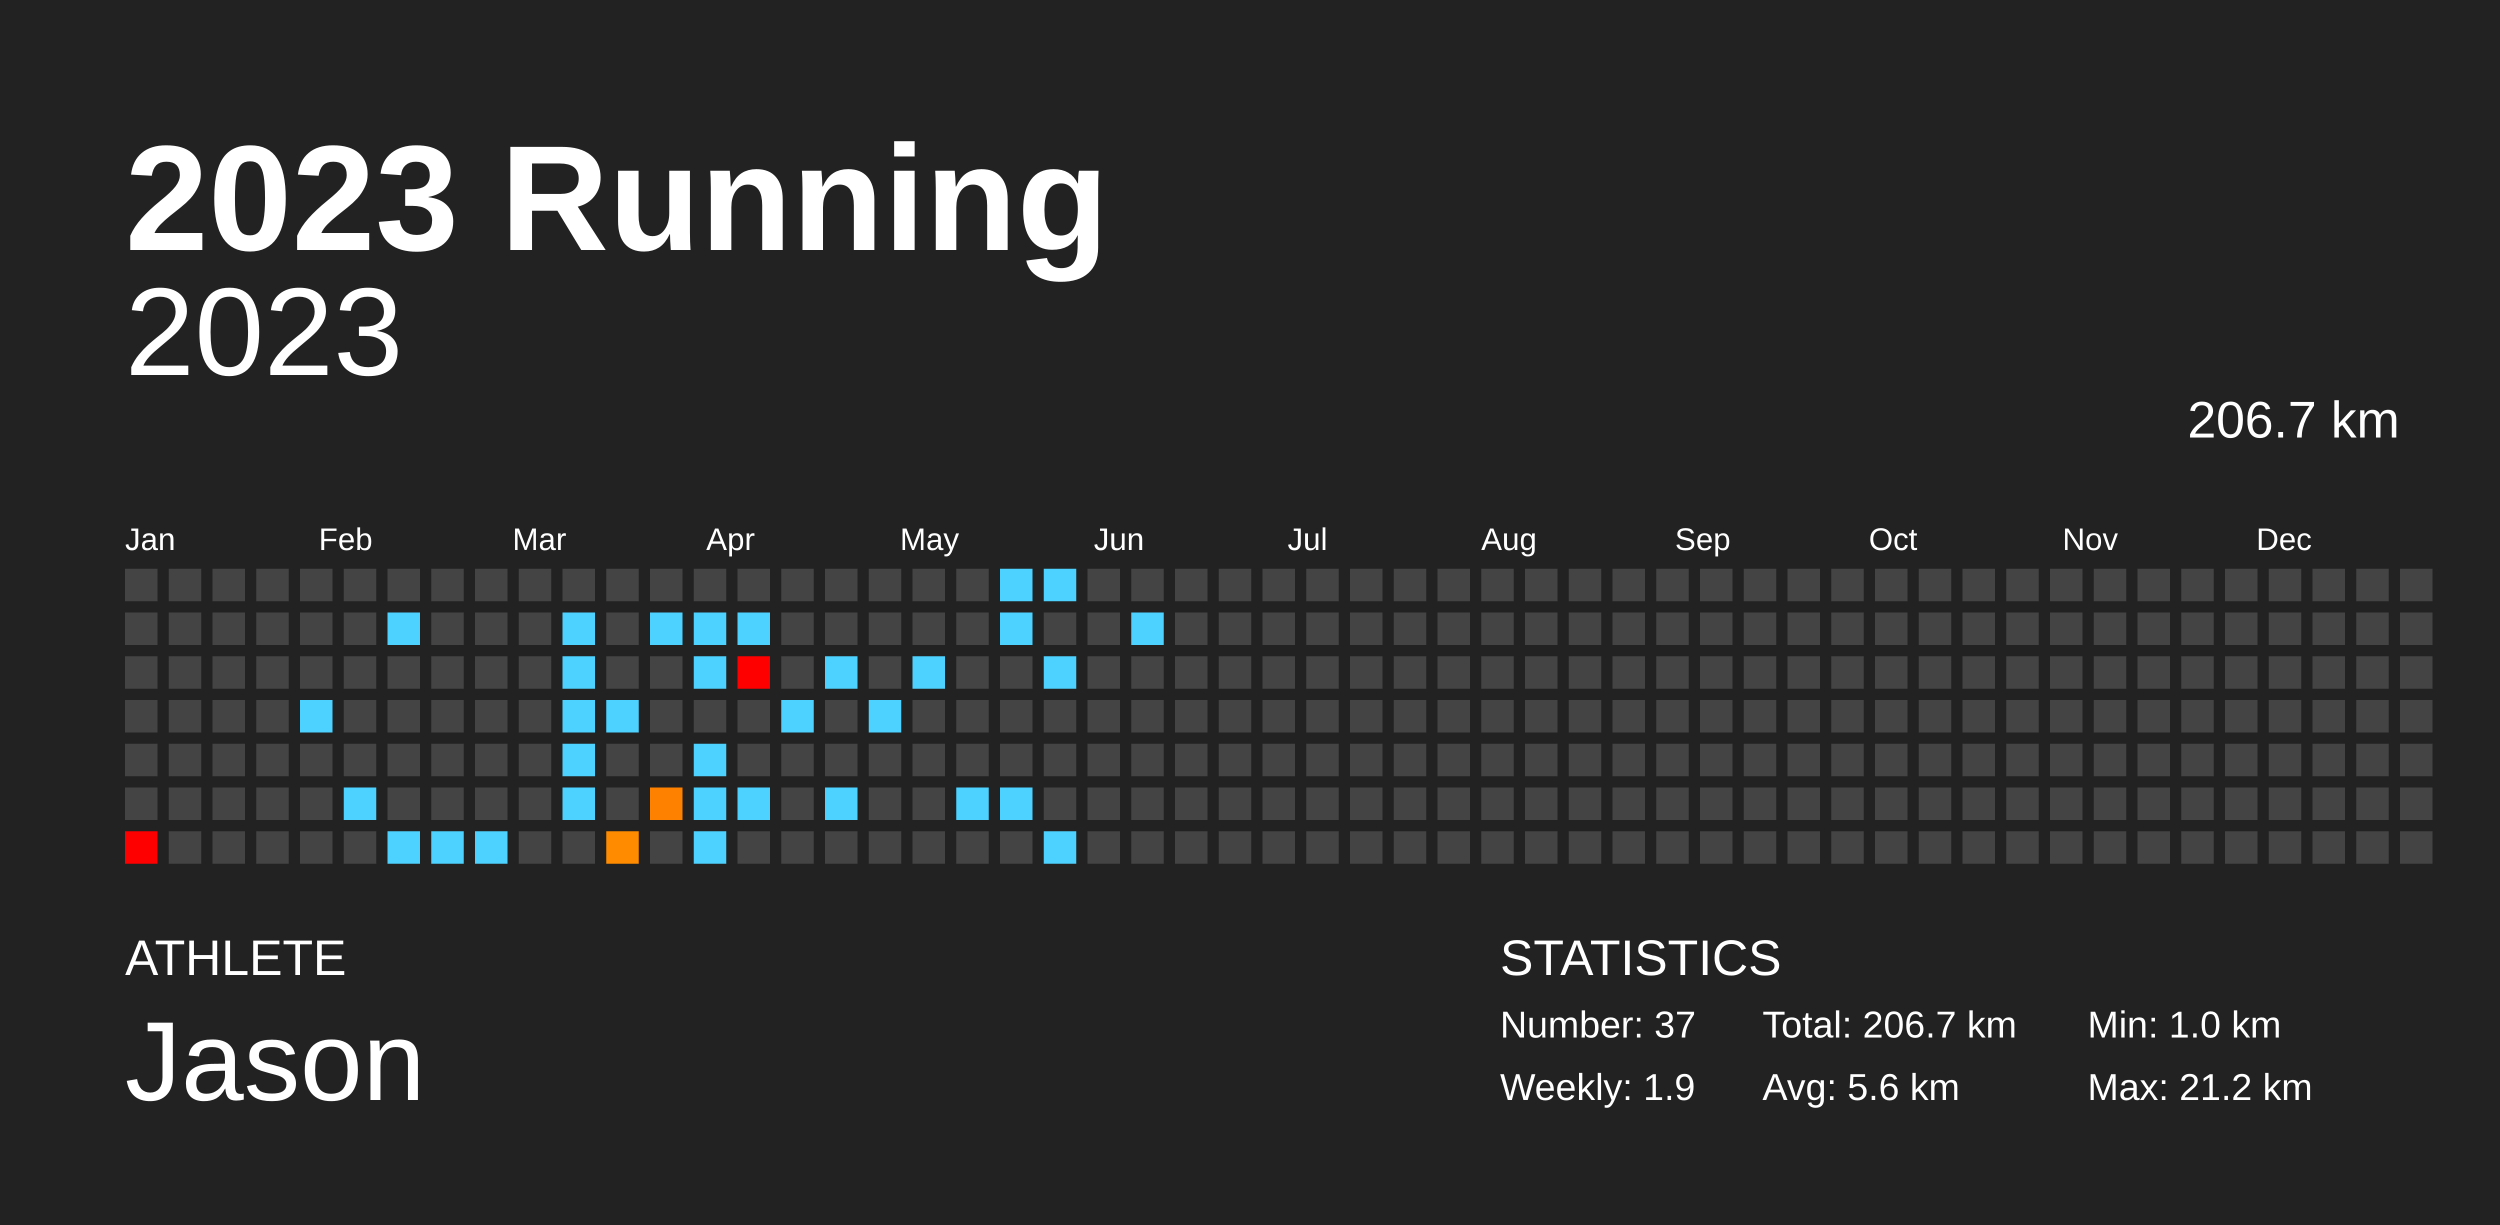
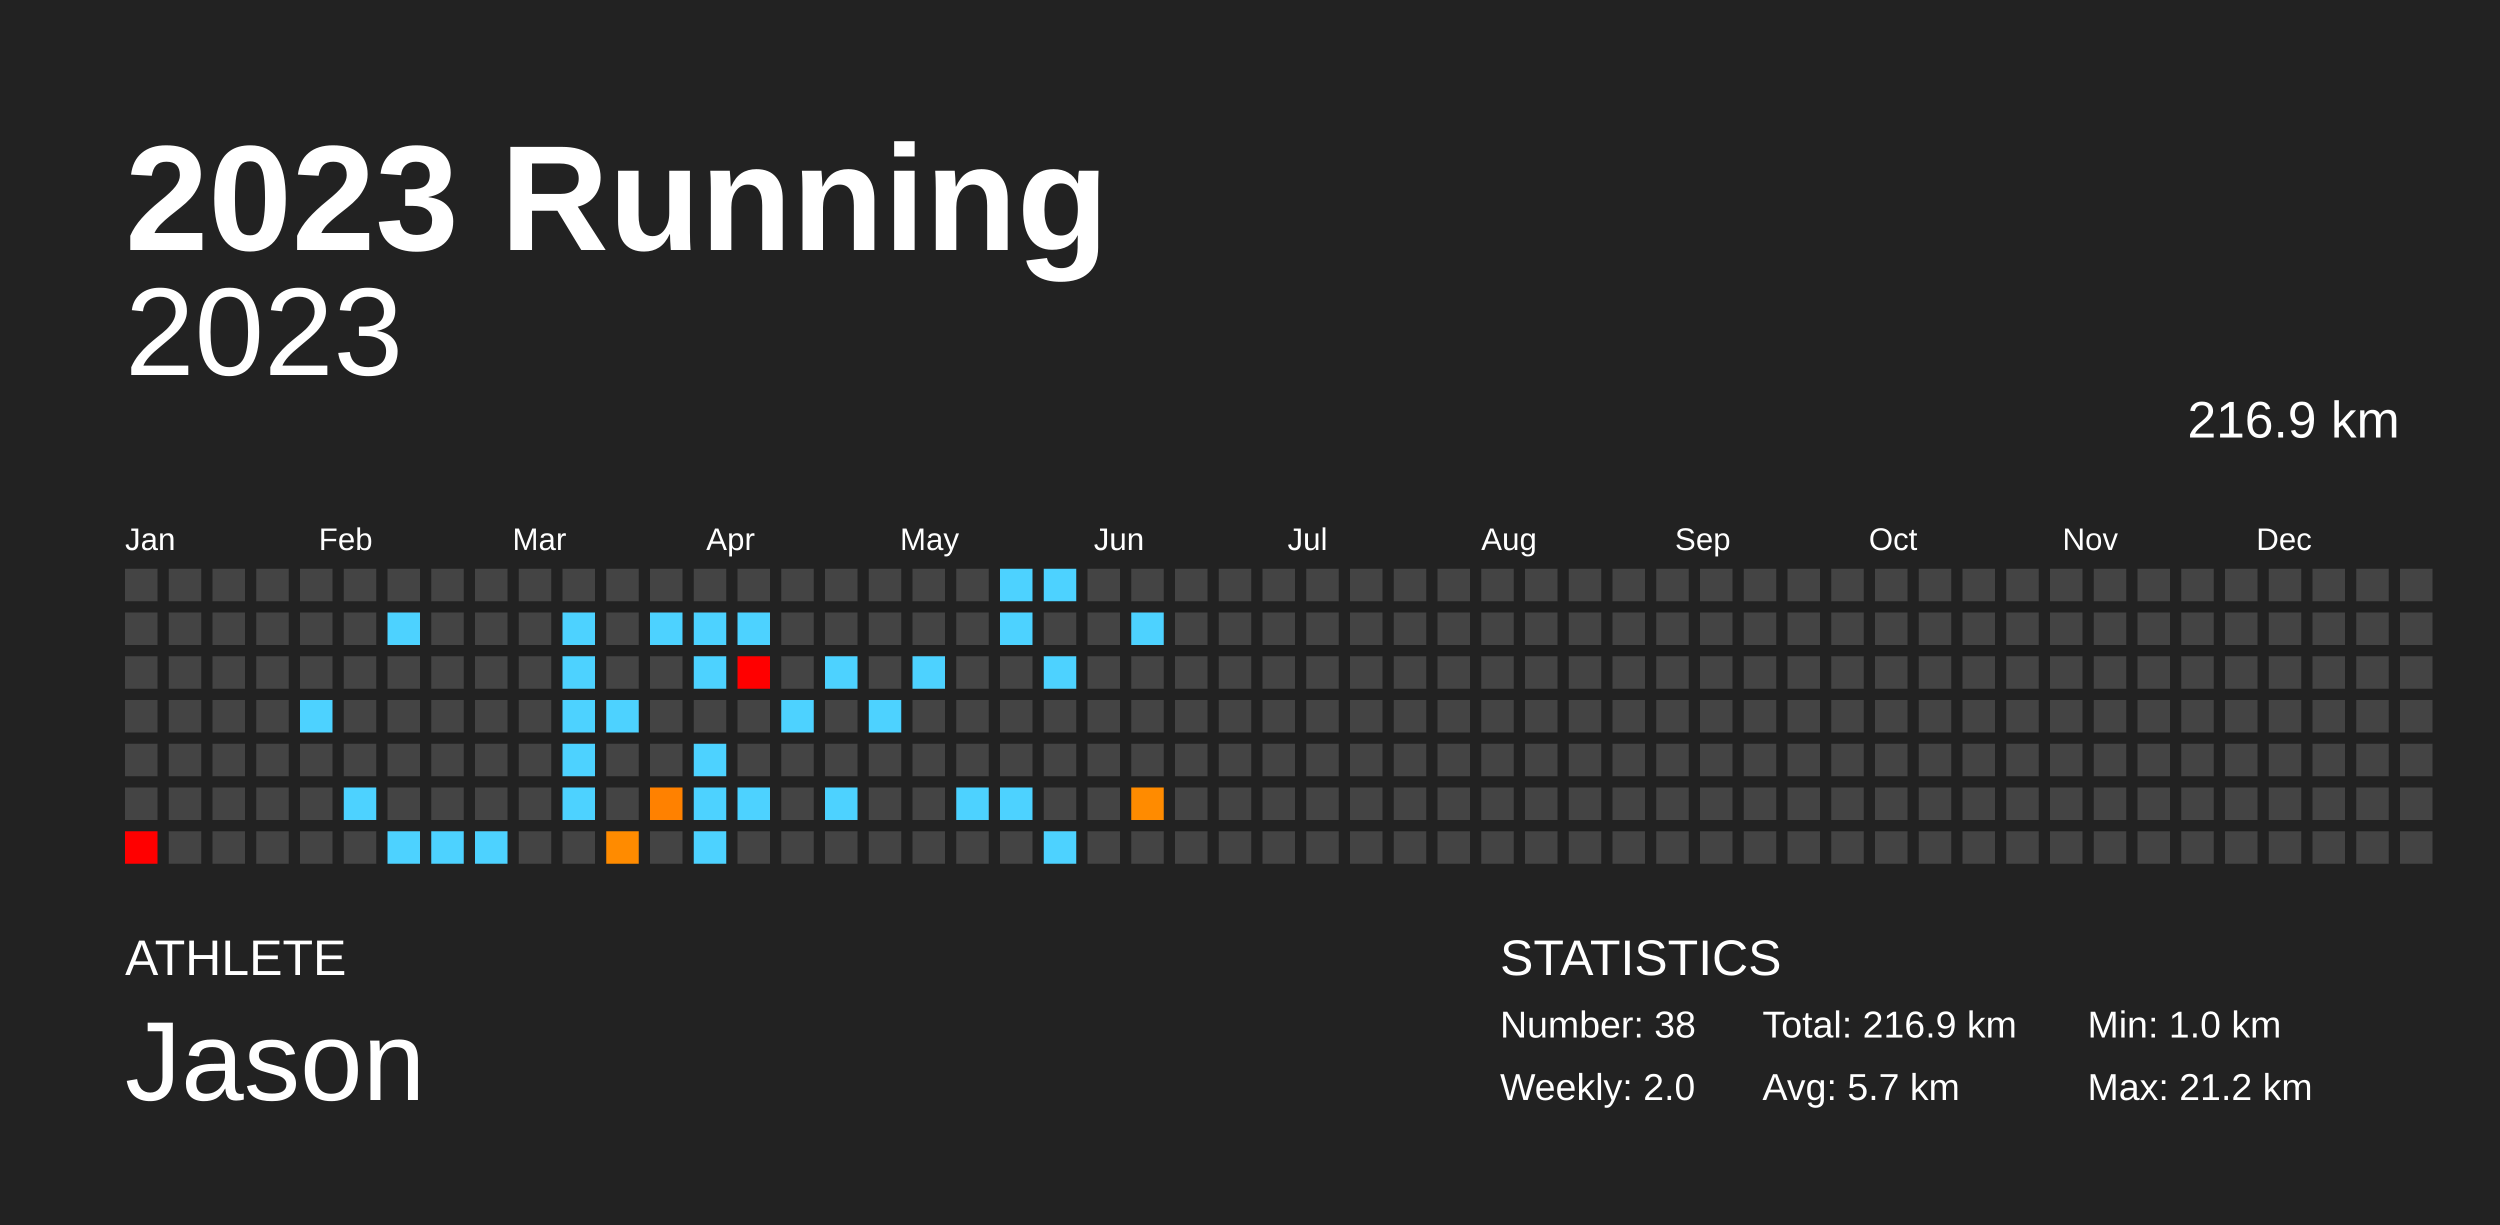
<svg xmlns="http://www.w3.org/2000/svg" baseProfile="full" height="98mm" version="1.1" viewBox="0,0,200,98" width="200mm">
  <defs />
  <rect fill="#222222" height="98" width="200" x="0" y="0" />
  <text fill="#FFFFFF" style="font-size:12px; font-family:Arial; font-weight:bold;" x="10" y="20">2023 Running</text>
  <text fill="#FFFFFF" style="font-size:4px; font-family:Arial" x="10" y="78">ATHLETE</text>
  <text fill="#FFFFFF" style="font-size:9px; font-family:Arial" x="10" y="88">Jason</text>
  <text fill="#FFFFFF" style="font-size:4px; font-family:Arial" x="120" y="78">STATISTICS</text>
-   <text fill="#FFFFFF" style="font-size:3px; font-family:Arial" x="120" y="83">Number: 37</text>
-   <text fill="#FFFFFF" style="font-size:3px; font-family:Arial" x="120" y="88">Weekly: 1.9</text>
-   <text fill="#FFFFFF" style="font-size:3px; font-family:Arial" x="141" y="83">Total: 206.7 km</text>
-   <text fill="#FFFFFF" style="font-size:3px; font-family:Arial" x="141" y="88">Avg: 5.6 km</text>
+   <text fill="#FFFFFF" style="font-size:3px; font-family:Arial" x="120" y="83">Number: 38</text>
+   <text fill="#FFFFFF" style="font-size:3px; font-family:Arial" x="120" y="88">Weekly: 2.0</text>
+   <text fill="#FFFFFF" style="font-size:3px; font-family:Arial" x="141" y="83">Total: 216.9 km</text>
+   <text fill="#FFFFFF" style="font-size:3px; font-family:Arial" x="141" y="88">Avg: 5.7 km</text>
  <text fill="#FFFFFF" style="font-size:3px; font-family:Arial" x="167" y="83">Min: 1.0 km</text>
  <text fill="#FFFFFF" style="font-size:3px; font-family:Arial" x="167" y="88">Max: 21.2 km</text>
  <text alignment-baseline="hanging" fill="#FFFFFF" style="font-size:10.0px; font-family:Arial;" x="10" y="30">2023</text>
-   <text alignment-baseline="hanging" fill="#FFFFFF" style="font-size:4.125px; font-family:Arial;" x="175" y="35">206.7 km</text>
+   <text alignment-baseline="hanging" fill="#FFFFFF" style="font-size:4.125px; font-family:Arial;" x="175" y="35">216.9 km</text>
  <text fill="#FFFFFF" style="font-size:2.5px; font-family:Arial" x="10.0" y="44">Jan</text>
  <text fill="#FFFFFF" style="font-size:2.5px; font-family:Arial" x="25.5" y="44">Feb</text>
  <text fill="#FFFFFF" style="font-size:2.5px; font-family:Arial" x="41.0" y="44">Mar</text>
  <text fill="#FFFFFF" style="font-size:2.5px; font-family:Arial" x="56.5" y="44">Apr</text>
  <text fill="#FFFFFF" style="font-size:2.5px; font-family:Arial" x="72.0" y="44">May</text>
  <text fill="#FFFFFF" style="font-size:2.5px; font-family:Arial" x="87.5" y="44">Jun</text>
  <text fill="#FFFFFF" style="font-size:2.5px; font-family:Arial" x="103.0" y="44">Jul</text>
  <text fill="#FFFFFF" style="font-size:2.5px; font-family:Arial" x="118.5" y="44">Aug</text>
  <text fill="#FFFFFF" style="font-size:2.5px; font-family:Arial" x="134.0" y="44">Sep</text>
  <text fill="#FFFFFF" style="font-size:2.5px; font-family:Arial" x="149.5" y="44">Oct</text>
  <text fill="#FFFFFF" style="font-size:2.5px; font-family:Arial" x="165.0" y="44">Nov</text>
  <text fill="#FFFFFF" style="font-size:2.5px; font-family:Arial" x="180.5" y="44">Dec</text>
  <rect fill="#444444" height="2.6" width="2.6" x="10.0" y="45.5" />
  <rect fill="#444444" height="2.6" width="2.6" x="10.0" y="49.0" />
  <rect fill="#444444" height="2.6" width="2.6" x="10.0" y="52.5" />
  <rect fill="#444444" height="2.6" width="2.6" x="10.0" y="56.0" />
  <rect fill="#444444" height="2.6" width="2.6" x="10.0" y="59.5" />
  <rect fill="#444444" height="2.6" width="2.6" x="10.0" y="63.0" />
  <rect fill="red" height="2.6" width="2.6" x="10.0" y="66.5" />
  <rect fill="#444444" height="2.6" width="2.6" x="13.5" y="45.5" />
  <rect fill="#444444" height="2.6" width="2.6" x="13.5" y="49.0" />
  <rect fill="#444444" height="2.6" width="2.6" x="13.5" y="52.5" />
  <rect fill="#444444" height="2.6" width="2.6" x="13.5" y="56.0" />
  <rect fill="#444444" height="2.6" width="2.6" x="13.5" y="59.5" />
  <rect fill="#444444" height="2.6" width="2.6" x="13.5" y="63.0" />
  <rect fill="#444444" height="2.6" width="2.6" x="13.5" y="66.5" />
  <rect fill="#444444" height="2.6" width="2.6" x="17.0" y="45.5" />
  <rect fill="#444444" height="2.6" width="2.6" x="17.0" y="49.0" />
  <rect fill="#444444" height="2.6" width="2.6" x="17.0" y="52.5" />
  <rect fill="#444444" height="2.6" width="2.6" x="17.0" y="56.0" />
  <rect fill="#444444" height="2.6" width="2.6" x="17.0" y="59.5" />
  <rect fill="#444444" height="2.6" width="2.6" x="17.0" y="63.0" />
  <rect fill="#444444" height="2.6" width="2.6" x="17.0" y="66.5" />
  <rect fill="#444444" height="2.6" width="2.6" x="20.5" y="45.5" />
  <rect fill="#444444" height="2.6" width="2.6" x="20.5" y="49.0" />
  <rect fill="#444444" height="2.6" width="2.6" x="20.5" y="52.5" />
  <rect fill="#444444" height="2.6" width="2.6" x="20.5" y="56.0" />
  <rect fill="#444444" height="2.6" width="2.6" x="20.5" y="59.5" />
  <rect fill="#444444" height="2.6" width="2.6" x="20.5" y="63.0" />
  <rect fill="#444444" height="2.6" width="2.6" x="20.5" y="66.5" />
  <rect fill="#444444" height="2.6" width="2.6" x="24.0" y="45.5" />
  <rect fill="#444444" height="2.6" width="2.6" x="24.0" y="49.0" />
  <rect fill="#444444" height="2.6" width="2.6" x="24.0" y="52.5" />
  <rect fill="#4dd2ff" height="2.6" width="2.6" x="24.0" y="56.0" />
  <rect fill="#444444" height="2.6" width="2.6" x="24.0" y="59.5" />
  <rect fill="#444444" height="2.6" width="2.6" x="24.0" y="63.0" />
  <rect fill="#444444" height="2.6" width="2.6" x="24.0" y="66.5" />
  <rect fill="#444444" height="2.6" width="2.6" x="27.5" y="45.5" />
  <rect fill="#444444" height="2.6" width="2.6" x="27.5" y="49.0" />
  <rect fill="#444444" height="2.6" width="2.6" x="27.5" y="52.5" />
  <rect fill="#444444" height="2.6" width="2.6" x="27.5" y="56.0" />
  <rect fill="#444444" height="2.6" width="2.6" x="27.5" y="59.5" />
  <rect fill="#4dd2ff" height="2.6" width="2.6" x="27.5" y="63.0" />
  <rect fill="#444444" height="2.6" width="2.6" x="27.5" y="66.5" />
  <rect fill="#444444" height="2.6" width="2.6" x="31.0" y="45.5" />
  <rect fill="#4dd2ff" height="2.6" width="2.6" x="31.0" y="49.0" />
  <rect fill="#444444" height="2.6" width="2.6" x="31.0" y="52.5" />
  <rect fill="#444444" height="2.6" width="2.6" x="31.0" y="56.0" />
  <rect fill="#444444" height="2.6" width="2.6" x="31.0" y="59.5" />
  <rect fill="#444444" height="2.6" width="2.6" x="31.0" y="63.0" />
  <rect fill="#4dd2ff" height="2.6" width="2.6" x="31.0" y="66.5" />
  <rect fill="#444444" height="2.6" width="2.6" x="34.5" y="45.5" />
  <rect fill="#444444" height="2.6" width="2.6" x="34.5" y="49.0" />
  <rect fill="#444444" height="2.6" width="2.6" x="34.5" y="52.5" />
  <rect fill="#444444" height="2.6" width="2.6" x="34.5" y="56.0" />
  <rect fill="#444444" height="2.6" width="2.6" x="34.5" y="59.5" />
  <rect fill="#444444" height="2.6" width="2.6" x="34.5" y="63.0" />
  <rect fill="#4dd2ff" height="2.6" width="2.6" x="34.5" y="66.5" />
  <rect fill="#444444" height="2.6" width="2.6" x="38.0" y="45.5" />
  <rect fill="#444444" height="2.6" width="2.6" x="38.0" y="49.0" />
  <rect fill="#444444" height="2.6" width="2.6" x="38.0" y="52.5" />
  <rect fill="#444444" height="2.6" width="2.6" x="38.0" y="56.0" />
  <rect fill="#444444" height="2.6" width="2.6" x="38.0" y="59.5" />
  <rect fill="#444444" height="2.6" width="2.6" x="38.0" y="63.0" />
  <rect fill="#4dd2ff" height="2.6" width="2.6" x="38.0" y="66.5" />
  <rect fill="#444444" height="2.6" width="2.6" x="41.5" y="45.5" />
  <rect fill="#444444" height="2.6" width="2.6" x="41.5" y="49.0" />
  <rect fill="#444444" height="2.6" width="2.6" x="41.5" y="52.5" />
  <rect fill="#444444" height="2.6" width="2.6" x="41.5" y="56.0" />
  <rect fill="#444444" height="2.6" width="2.6" x="41.5" y="59.5" />
  <rect fill="#444444" height="2.6" width="2.6" x="41.5" y="63.0" />
  <rect fill="#444444" height="2.6" width="2.6" x="41.5" y="66.5" />
  <rect fill="#444444" height="2.6" width="2.6" x="45.0" y="45.5" />
  <rect fill="#4dd2ff" height="2.6" width="2.6" x="45.0" y="49.0" />
  <rect fill="#4dd2ff" height="2.6" width="2.6" x="45.0" y="52.5" />
  <rect fill="#4dd2ff" height="2.6" width="2.6" x="45.0" y="56.0" />
  <rect fill="#4dd2ff" height="2.6" width="2.6" x="45.0" y="59.5" />
  <rect fill="#4dd2ff" height="2.6" width="2.6" x="45.0" y="63.0" />
  <rect fill="#444444" height="2.6" width="2.6" x="45.0" y="66.5" />
  <rect fill="#444444" height="2.6" width="2.6" x="48.5" y="45.5" />
  <rect fill="#444444" height="2.6" width="2.6" x="48.5" y="49.0" />
  <rect fill="#444444" height="2.6" width="2.6" x="48.5" y="52.5" />
  <rect fill="#4dd2ff" height="2.6" width="2.6" x="48.5" y="56.0" />
  <rect fill="#444444" height="2.6" width="2.6" x="48.5" y="59.5" />
  <rect fill="#444444" height="2.6" width="2.6" x="48.5" y="63.0" />
  <rect fill="#ff8b00" height="2.6" width="2.6" x="48.5" y="66.5" />
  <rect fill="#444444" height="2.6" width="2.6" x="52.0" y="45.5" />
  <rect fill="#4dd2ff" height="2.6" width="2.6" x="52.0" y="49.0" />
  <rect fill="#444444" height="2.6" width="2.6" x="52.0" y="52.5" />
  <rect fill="#444444" height="2.6" width="2.6" x="52.0" y="56.0" />
  <rect fill="#444444" height="2.6" width="2.6" x="52.0" y="59.5" />
  <rect fill="#ff8100" height="2.6" width="2.6" x="52.0" y="63.0" />
  <rect fill="#444444" height="2.6" width="2.6" x="52.0" y="66.5" />
  <rect fill="#444444" height="2.6" width="2.6" x="55.5" y="45.5" />
  <rect fill="#4dd2ff" height="2.6" width="2.6" x="55.5" y="49.0" />
  <rect fill="#4dd2ff" height="2.6" width="2.6" x="55.5" y="52.5" />
  <rect fill="#444444" height="2.6" width="2.6" x="55.5" y="56.0" />
  <rect fill="#4dd2ff" height="2.6" width="2.6" x="55.5" y="59.5" />
  <rect fill="#4dd2ff" height="2.6" width="2.6" x="55.5" y="63.0" />
  <rect fill="#4dd2ff" height="2.6" width="2.6" x="55.5" y="66.5" />
  <rect fill="#444444" height="2.6" width="2.6" x="59.0" y="45.5" />
  <rect fill="#4dd2ff" height="2.6" width="2.6" x="59.0" y="49.0" />
  <rect fill="red" height="2.6" width="2.6" x="59.0" y="52.5" />
  <rect fill="#444444" height="2.6" width="2.6" x="59.0" y="56.0" />
  <rect fill="#444444" height="2.6" width="2.6" x="59.0" y="59.5" />
  <rect fill="#4dd2ff" height="2.6" width="2.6" x="59.0" y="63.0" />
  <rect fill="#444444" height="2.6" width="2.6" x="59.0" y="66.5" />
  <rect fill="#444444" height="2.6" width="2.6" x="62.5" y="45.5" />
  <rect fill="#444444" height="2.6" width="2.6" x="62.5" y="49.0" />
  <rect fill="#444444" height="2.6" width="2.6" x="62.5" y="52.5" />
  <rect fill="#4dd2ff" height="2.6" width="2.6" x="62.5" y="56.0" />
  <rect fill="#444444" height="2.6" width="2.6" x="62.5" y="59.5" />
  <rect fill="#444444" height="2.6" width="2.6" x="62.5" y="63.0" />
  <rect fill="#444444" height="2.6" width="2.6" x="62.5" y="66.5" />
  <rect fill="#444444" height="2.6" width="2.6" x="66.0" y="45.5" />
  <rect fill="#444444" height="2.6" width="2.6" x="66.0" y="49.0" />
  <rect fill="#4dd2ff" height="2.6" width="2.6" x="66.0" y="52.5" />
  <rect fill="#444444" height="2.6" width="2.6" x="66.0" y="56.0" />
  <rect fill="#444444" height="2.6" width="2.6" x="66.0" y="59.5" />
  <rect fill="#4dd2ff" height="2.6" width="2.6" x="66.0" y="63.0" />
  <rect fill="#444444" height="2.6" width="2.6" x="66.0" y="66.5" />
  <rect fill="#444444" height="2.6" width="2.6" x="69.5" y="45.5" />
  <rect fill="#444444" height="2.6" width="2.6" x="69.5" y="49.0" />
  <rect fill="#444444" height="2.6" width="2.6" x="69.5" y="52.5" />
  <rect fill="#4dd2ff" height="2.6" width="2.6" x="69.5" y="56.0" />
  <rect fill="#444444" height="2.6" width="2.6" x="69.5" y="59.5" />
  <rect fill="#444444" height="2.6" width="2.6" x="69.5" y="63.0" />
  <rect fill="#444444" height="2.6" width="2.6" x="69.5" y="66.5" />
  <rect fill="#444444" height="2.6" width="2.6" x="73.0" y="45.5" />
  <rect fill="#444444" height="2.6" width="2.6" x="73.0" y="49.0" />
  <rect fill="#4dd2ff" height="2.6" width="2.6" x="73.0" y="52.5" />
  <rect fill="#444444" height="2.6" width="2.6" x="73.0" y="56.0" />
  <rect fill="#444444" height="2.6" width="2.6" x="73.0" y="59.5" />
  <rect fill="#444444" height="2.6" width="2.6" x="73.0" y="63.0" />
  <rect fill="#444444" height="2.6" width="2.6" x="73.0" y="66.5" />
  <rect fill="#444444" height="2.6" width="2.6" x="76.5" y="45.5" />
  <rect fill="#444444" height="2.6" width="2.6" x="76.5" y="49.0" />
  <rect fill="#444444" height="2.6" width="2.6" x="76.5" y="52.5" />
  <rect fill="#444444" height="2.6" width="2.6" x="76.5" y="56.0" />
  <rect fill="#444444" height="2.6" width="2.6" x="76.5" y="59.5" />
  <rect fill="#4dd2ff" height="2.6" width="2.6" x="76.5" y="63.0" />
  <rect fill="#444444" height="2.6" width="2.6" x="76.5" y="66.5" />
  <rect fill="#4dd2ff" height="2.6" width="2.6" x="80.0" y="45.5" />
  <rect fill="#4dd2ff" height="2.6" width="2.6" x="80.0" y="49.0" />
  <rect fill="#444444" height="2.6" width="2.6" x="80.0" y="52.5" />
  <rect fill="#444444" height="2.6" width="2.6" x="80.0" y="56.0" />
  <rect fill="#444444" height="2.6" width="2.6" x="80.0" y="59.5" />
  <rect fill="#4dd2ff" height="2.6" width="2.6" x="80.0" y="63.0" />
  <rect fill="#444444" height="2.6" width="2.6" x="80.0" y="66.5" />
  <rect fill="#4dd2ff" height="2.6" width="2.6" x="83.5" y="45.5" />
  <rect fill="#444444" height="2.6" width="2.6" x="83.5" y="49.0" />
  <rect fill="#4dd2ff" height="2.6" width="2.6" x="83.5" y="52.5" />
  <rect fill="#444444" height="2.6" width="2.6" x="83.5" y="56.0" />
  <rect fill="#444444" height="2.6" width="2.6" x="83.5" y="59.5" />
  <rect fill="#444444" height="2.6" width="2.6" x="83.5" y="63.0" />
  <rect fill="#4dd2ff" height="2.6" width="2.6" x="83.5" y="66.5" />
  <rect fill="#444444" height="2.6" width="2.6" x="87.0" y="45.5" />
  <rect fill="#444444" height="2.6" width="2.6" x="87.0" y="49.0" />
  <rect fill="#444444" height="2.6" width="2.6" x="87.0" y="52.5" />
  <rect fill="#444444" height="2.6" width="2.6" x="87.0" y="56.0" />
  <rect fill="#444444" height="2.6" width="2.6" x="87.0" y="59.5" />
  <rect fill="#444444" height="2.6" width="2.6" x="87.0" y="63.0" />
  <rect fill="#444444" height="2.6" width="2.6" x="87.0" y="66.5" />
  <rect fill="#444444" height="2.6" width="2.6" x="90.5" y="45.5" />
  <rect fill="#4dd2ff" height="2.6" width="2.6" x="90.5" y="49.0" />
  <rect fill="#444444" height="2.6" width="2.6" x="90.5" y="52.5" />
  <rect fill="#444444" height="2.6" width="2.6" x="90.5" y="56.0" />
  <rect fill="#444444" height="2.6" width="2.6" x="90.5" y="59.5" />
-   <rect fill="#444444" height="2.6" width="2.6" x="90.5" y="63.0" />
+   <rect fill="#ff8b00" height="2.6" width="2.6" x="90.5" y="63.0" />
  <rect fill="#444444" height="2.6" width="2.6" x="90.5" y="66.5" />
  <rect fill="#444444" height="2.6" width="2.6" x="94.0" y="45.5" />
  <rect fill="#444444" height="2.6" width="2.6" x="94.0" y="49.0" />
  <rect fill="#444444" height="2.6" width="2.6" x="94.0" y="52.5" />
  <rect fill="#444444" height="2.6" width="2.6" x="94.0" y="56.0" />
  <rect fill="#444444" height="2.6" width="2.6" x="94.0" y="59.5" />
  <rect fill="#444444" height="2.6" width="2.6" x="94.0" y="63.0" />
  <rect fill="#444444" height="2.6" width="2.6" x="94.0" y="66.5" />
  <rect fill="#444444" height="2.6" width="2.6" x="97.5" y="45.5" />
  <rect fill="#444444" height="2.6" width="2.6" x="97.5" y="49.0" />
  <rect fill="#444444" height="2.6" width="2.6" x="97.5" y="52.5" />
  <rect fill="#444444" height="2.6" width="2.6" x="97.5" y="56.0" />
  <rect fill="#444444" height="2.6" width="2.6" x="97.5" y="59.5" />
  <rect fill="#444444" height="2.6" width="2.6" x="97.5" y="63.0" />
  <rect fill="#444444" height="2.6" width="2.6" x="97.5" y="66.5" />
  <rect fill="#444444" height="2.6" width="2.6" x="101.0" y="45.5" />
  <rect fill="#444444" height="2.6" width="2.6" x="101.0" y="49.0" />
  <rect fill="#444444" height="2.6" width="2.6" x="101.0" y="52.5" />
  <rect fill="#444444" height="2.6" width="2.6" x="101.0" y="56.0" />
  <rect fill="#444444" height="2.6" width="2.6" x="101.0" y="59.5" />
  <rect fill="#444444" height="2.6" width="2.6" x="101.0" y="63.0" />
  <rect fill="#444444" height="2.6" width="2.6" x="101.0" y="66.5" />
  <rect fill="#444444" height="2.6" width="2.6" x="104.5" y="45.5" />
  <rect fill="#444444" height="2.6" width="2.6" x="104.5" y="49.0" />
  <rect fill="#444444" height="2.6" width="2.6" x="104.5" y="52.5" />
  <rect fill="#444444" height="2.6" width="2.6" x="104.5" y="56.0" />
  <rect fill="#444444" height="2.6" width="2.6" x="104.5" y="59.5" />
  <rect fill="#444444" height="2.6" width="2.6" x="104.5" y="63.0" />
  <rect fill="#444444" height="2.6" width="2.6" x="104.5" y="66.5" />
  <rect fill="#444444" height="2.6" width="2.6" x="108.0" y="45.5" />
  <rect fill="#444444" height="2.6" width="2.6" x="108.0" y="49.0" />
  <rect fill="#444444" height="2.6" width="2.6" x="108.0" y="52.5" />
  <rect fill="#444444" height="2.6" width="2.6" x="108.0" y="56.0" />
  <rect fill="#444444" height="2.6" width="2.6" x="108.0" y="59.5" />
  <rect fill="#444444" height="2.6" width="2.6" x="108.0" y="63.0" />
  <rect fill="#444444" height="2.6" width="2.6" x="108.0" y="66.5" />
  <rect fill="#444444" height="2.6" width="2.6" x="111.5" y="45.5" />
  <rect fill="#444444" height="2.6" width="2.6" x="111.5" y="49.0" />
  <rect fill="#444444" height="2.6" width="2.6" x="111.5" y="52.5" />
  <rect fill="#444444" height="2.6" width="2.6" x="111.5" y="56.0" />
  <rect fill="#444444" height="2.6" width="2.6" x="111.5" y="59.5" />
  <rect fill="#444444" height="2.6" width="2.6" x="111.5" y="63.0" />
  <rect fill="#444444" height="2.6" width="2.6" x="111.5" y="66.5" />
  <rect fill="#444444" height="2.6" width="2.6" x="115.0" y="45.5" />
  <rect fill="#444444" height="2.6" width="2.6" x="115.0" y="49.0" />
  <rect fill="#444444" height="2.6" width="2.6" x="115.0" y="52.5" />
  <rect fill="#444444" height="2.6" width="2.6" x="115.0" y="56.0" />
  <rect fill="#444444" height="2.6" width="2.6" x="115.0" y="59.5" />
  <rect fill="#444444" height="2.6" width="2.6" x="115.0" y="63.0" />
  <rect fill="#444444" height="2.6" width="2.6" x="115.0" y="66.5" />
  <rect fill="#444444" height="2.6" width="2.6" x="118.5" y="45.5" />
  <rect fill="#444444" height="2.6" width="2.6" x="118.5" y="49.0" />
  <rect fill="#444444" height="2.6" width="2.6" x="118.5" y="52.5" />
  <rect fill="#444444" height="2.6" width="2.6" x="118.5" y="56.0" />
  <rect fill="#444444" height="2.6" width="2.6" x="118.5" y="59.5" />
  <rect fill="#444444" height="2.6" width="2.6" x="118.5" y="63.0" />
  <rect fill="#444444" height="2.6" width="2.6" x="118.5" y="66.5" />
  <rect fill="#444444" height="2.6" width="2.6" x="122.0" y="45.5" />
  <rect fill="#444444" height="2.6" width="2.6" x="122.0" y="49.0" />
  <rect fill="#444444" height="2.6" width="2.6" x="122.0" y="52.5" />
  <rect fill="#444444" height="2.6" width="2.6" x="122.0" y="56.0" />
  <rect fill="#444444" height="2.6" width="2.6" x="122.0" y="59.5" />
  <rect fill="#444444" height="2.6" width="2.6" x="122.0" y="63.0" />
  <rect fill="#444444" height="2.6" width="2.6" x="122.0" y="66.5" />
  <rect fill="#444444" height="2.6" width="2.6" x="125.5" y="45.5" />
  <rect fill="#444444" height="2.6" width="2.6" x="125.5" y="49.0" />
  <rect fill="#444444" height="2.6" width="2.6" x="125.5" y="52.5" />
  <rect fill="#444444" height="2.6" width="2.6" x="125.5" y="56.0" />
  <rect fill="#444444" height="2.6" width="2.6" x="125.5" y="59.5" />
  <rect fill="#444444" height="2.6" width="2.6" x="125.5" y="63.0" />
  <rect fill="#444444" height="2.6" width="2.6" x="125.5" y="66.5" />
  <rect fill="#444444" height="2.6" width="2.6" x="129.0" y="45.5" />
  <rect fill="#444444" height="2.6" width="2.6" x="129.0" y="49.0" />
  <rect fill="#444444" height="2.6" width="2.6" x="129.0" y="52.5" />
  <rect fill="#444444" height="2.6" width="2.6" x="129.0" y="56.0" />
  <rect fill="#444444" height="2.6" width="2.6" x="129.0" y="59.5" />
  <rect fill="#444444" height="2.6" width="2.6" x="129.0" y="63.0" />
  <rect fill="#444444" height="2.6" width="2.6" x="129.0" y="66.5" />
  <rect fill="#444444" height="2.6" width="2.6" x="132.5" y="45.5" />
  <rect fill="#444444" height="2.6" width="2.6" x="132.5" y="49.0" />
  <rect fill="#444444" height="2.6" width="2.6" x="132.5" y="52.5" />
  <rect fill="#444444" height="2.6" width="2.6" x="132.5" y="56.0" />
  <rect fill="#444444" height="2.6" width="2.6" x="132.5" y="59.5" />
  <rect fill="#444444" height="2.6" width="2.6" x="132.5" y="63.0" />
  <rect fill="#444444" height="2.6" width="2.6" x="132.5" y="66.5" />
  <rect fill="#444444" height="2.6" width="2.6" x="136.0" y="45.5" />
  <rect fill="#444444" height="2.6" width="2.6" x="136.0" y="49.0" />
  <rect fill="#444444" height="2.6" width="2.6" x="136.0" y="52.5" />
  <rect fill="#444444" height="2.6" width="2.6" x="136.0" y="56.0" />
  <rect fill="#444444" height="2.6" width="2.6" x="136.0" y="59.5" />
  <rect fill="#444444" height="2.6" width="2.6" x="136.0" y="63.0" />
  <rect fill="#444444" height="2.6" width="2.6" x="136.0" y="66.5" />
  <rect fill="#444444" height="2.6" width="2.6" x="139.5" y="45.5" />
  <rect fill="#444444" height="2.6" width="2.6" x="139.5" y="49.0" />
  <rect fill="#444444" height="2.6" width="2.6" x="139.5" y="52.5" />
  <rect fill="#444444" height="2.6" width="2.6" x="139.5" y="56.0" />
  <rect fill="#444444" height="2.6" width="2.6" x="139.5" y="59.5" />
  <rect fill="#444444" height="2.6" width="2.6" x="139.5" y="63.0" />
  <rect fill="#444444" height="2.6" width="2.6" x="139.5" y="66.5" />
  <rect fill="#444444" height="2.6" width="2.6" x="143.0" y="45.5" />
  <rect fill="#444444" height="2.6" width="2.6" x="143.0" y="49.0" />
  <rect fill="#444444" height="2.6" width="2.6" x="143.0" y="52.5" />
  <rect fill="#444444" height="2.6" width="2.6" x="143.0" y="56.0" />
  <rect fill="#444444" height="2.6" width="2.6" x="143.0" y="59.5" />
  <rect fill="#444444" height="2.6" width="2.6" x="143.0" y="63.0" />
  <rect fill="#444444" height="2.6" width="2.6" x="143.0" y="66.5" />
  <rect fill="#444444" height="2.6" width="2.6" x="146.5" y="45.5" />
  <rect fill="#444444" height="2.6" width="2.6" x="146.5" y="49.0" />
  <rect fill="#444444" height="2.6" width="2.6" x="146.5" y="52.5" />
  <rect fill="#444444" height="2.6" width="2.6" x="146.5" y="56.0" />
  <rect fill="#444444" height="2.6" width="2.6" x="146.5" y="59.5" />
  <rect fill="#444444" height="2.6" width="2.6" x="146.5" y="63.0" />
  <rect fill="#444444" height="2.6" width="2.6" x="146.5" y="66.5" />
  <rect fill="#444444" height="2.6" width="2.6" x="150.0" y="45.5" />
  <rect fill="#444444" height="2.6" width="2.6" x="150.0" y="49.0" />
  <rect fill="#444444" height="2.6" width="2.6" x="150.0" y="52.5" />
  <rect fill="#444444" height="2.6" width="2.6" x="150.0" y="56.0" />
  <rect fill="#444444" height="2.6" width="2.6" x="150.0" y="59.5" />
  <rect fill="#444444" height="2.6" width="2.6" x="150.0" y="63.0" />
  <rect fill="#444444" height="2.6" width="2.6" x="150.0" y="66.5" />
  <rect fill="#444444" height="2.6" width="2.6" x="153.5" y="45.5" />
  <rect fill="#444444" height="2.6" width="2.6" x="153.5" y="49.0" />
  <rect fill="#444444" height="2.6" width="2.6" x="153.5" y="52.5" />
  <rect fill="#444444" height="2.6" width="2.6" x="153.5" y="56.0" />
  <rect fill="#444444" height="2.6" width="2.6" x="153.5" y="59.5" />
  <rect fill="#444444" height="2.6" width="2.6" x="153.5" y="63.0" />
  <rect fill="#444444" height="2.6" width="2.6" x="153.5" y="66.5" />
  <rect fill="#444444" height="2.6" width="2.6" x="157.0" y="45.5" />
  <rect fill="#444444" height="2.6" width="2.6" x="157.0" y="49.0" />
  <rect fill="#444444" height="2.6" width="2.6" x="157.0" y="52.5" />
  <rect fill="#444444" height="2.6" width="2.6" x="157.0" y="56.0" />
  <rect fill="#444444" height="2.6" width="2.6" x="157.0" y="59.5" />
  <rect fill="#444444" height="2.6" width="2.6" x="157.0" y="63.0" />
  <rect fill="#444444" height="2.6" width="2.6" x="157.0" y="66.5" />
  <rect fill="#444444" height="2.6" width="2.6" x="160.5" y="45.5" />
  <rect fill="#444444" height="2.6" width="2.6" x="160.5" y="49.0" />
  <rect fill="#444444" height="2.6" width="2.6" x="160.5" y="52.5" />
  <rect fill="#444444" height="2.6" width="2.6" x="160.5" y="56.0" />
  <rect fill="#444444" height="2.6" width="2.6" x="160.5" y="59.5" />
  <rect fill="#444444" height="2.6" width="2.6" x="160.5" y="63.0" />
  <rect fill="#444444" height="2.6" width="2.6" x="160.5" y="66.5" />
  <rect fill="#444444" height="2.6" width="2.6" x="164.0" y="45.5" />
  <rect fill="#444444" height="2.6" width="2.6" x="164.0" y="49.0" />
  <rect fill="#444444" height="2.6" width="2.6" x="164.0" y="52.5" />
  <rect fill="#444444" height="2.6" width="2.6" x="164.0" y="56.0" />
  <rect fill="#444444" height="2.6" width="2.6" x="164.0" y="59.5" />
  <rect fill="#444444" height="2.6" width="2.6" x="164.0" y="63.0" />
  <rect fill="#444444" height="2.6" width="2.6" x="164.0" y="66.5" />
  <rect fill="#444444" height="2.6" width="2.6" x="167.5" y="45.5" />
  <rect fill="#444444" height="2.6" width="2.6" x="167.5" y="49.0" />
  <rect fill="#444444" height="2.6" width="2.6" x="167.5" y="52.5" />
  <rect fill="#444444" height="2.6" width="2.6" x="167.5" y="56.0" />
  <rect fill="#444444" height="2.6" width="2.6" x="167.5" y="59.5" />
  <rect fill="#444444" height="2.6" width="2.6" x="167.5" y="63.0" />
  <rect fill="#444444" height="2.6" width="2.6" x="167.5" y="66.5" />
  <rect fill="#444444" height="2.6" width="2.6" x="171.0" y="45.5" />
  <rect fill="#444444" height="2.6" width="2.6" x="171.0" y="49.0" />
  <rect fill="#444444" height="2.6" width="2.6" x="171.0" y="52.5" />
  <rect fill="#444444" height="2.6" width="2.6" x="171.0" y="56.0" />
  <rect fill="#444444" height="2.6" width="2.6" x="171.0" y="59.5" />
  <rect fill="#444444" height="2.6" width="2.6" x="171.0" y="63.0" />
  <rect fill="#444444" height="2.6" width="2.6" x="171.0" y="66.5" />
  <rect fill="#444444" height="2.6" width="2.6" x="174.5" y="45.5" />
  <rect fill="#444444" height="2.6" width="2.6" x="174.5" y="49.0" />
  <rect fill="#444444" height="2.6" width="2.6" x="174.5" y="52.5" />
  <rect fill="#444444" height="2.6" width="2.6" x="174.5" y="56.0" />
  <rect fill="#444444" height="2.6" width="2.6" x="174.5" y="59.5" />
  <rect fill="#444444" height="2.6" width="2.6" x="174.5" y="63.0" />
  <rect fill="#444444" height="2.6" width="2.6" x="174.5" y="66.5" />
  <rect fill="#444444" height="2.6" width="2.6" x="178.0" y="45.5" />
  <rect fill="#444444" height="2.6" width="2.6" x="178.0" y="49.0" />
  <rect fill="#444444" height="2.6" width="2.6" x="178.0" y="52.5" />
  <rect fill="#444444" height="2.6" width="2.6" x="178.0" y="56.0" />
  <rect fill="#444444" height="2.6" width="2.6" x="178.0" y="59.5" />
  <rect fill="#444444" height="2.6" width="2.6" x="178.0" y="63.0" />
  <rect fill="#444444" height="2.6" width="2.6" x="178.0" y="66.5" />
  <rect fill="#444444" height="2.6" width="2.6" x="181.5" y="45.5" />
  <rect fill="#444444" height="2.6" width="2.6" x="181.5" y="49.0" />
  <rect fill="#444444" height="2.6" width="2.6" x="181.5" y="52.5" />
  <rect fill="#444444" height="2.6" width="2.6" x="181.5" y="56.0" />
  <rect fill="#444444" height="2.6" width="2.6" x="181.5" y="59.5" />
  <rect fill="#444444" height="2.6" width="2.6" x="181.5" y="63.0" />
  <rect fill="#444444" height="2.6" width="2.6" x="181.5" y="66.5" />
  <rect fill="#444444" height="2.6" width="2.6" x="185.0" y="45.5" />
  <rect fill="#444444" height="2.6" width="2.6" x="185.0" y="49.0" />
  <rect fill="#444444" height="2.6" width="2.6" x="185.0" y="52.5" />
  <rect fill="#444444" height="2.6" width="2.6" x="185.0" y="56.0" />
  <rect fill="#444444" height="2.6" width="2.6" x="185.0" y="59.5" />
  <rect fill="#444444" height="2.6" width="2.6" x="185.0" y="63.0" />
  <rect fill="#444444" height="2.6" width="2.6" x="185.0" y="66.5" />
  <rect fill="#444444" height="2.6" width="2.6" x="188.5" y="45.5" />
  <rect fill="#444444" height="2.6" width="2.6" x="188.5" y="49.0" />
  <rect fill="#444444" height="2.6" width="2.6" x="188.5" y="52.5" />
  <rect fill="#444444" height="2.6" width="2.6" x="188.5" y="56.0" />
  <rect fill="#444444" height="2.6" width="2.6" x="188.5" y="59.5" />
  <rect fill="#444444" height="2.6" width="2.6" x="188.5" y="63.0" />
  <rect fill="#444444" height="2.6" width="2.6" x="188.5" y="66.5" />
  <rect fill="#444444" height="2.6" width="2.6" x="192.0" y="45.5" />
  <rect fill="#444444" height="2.6" width="2.6" x="192.0" y="49.0" />
  <rect fill="#444444" height="2.6" width="2.6" x="192.0" y="52.5" />
  <rect fill="#444444" height="2.6" width="2.6" x="192.0" y="56.0" />
  <rect fill="#444444" height="2.6" width="2.6" x="192.0" y="59.5" />
  <rect fill="#444444" height="2.6" width="2.6" x="192.0" y="63.0" />
  <rect fill="#444444" height="2.6" width="2.6" x="192.0" y="66.5" />
</svg>
